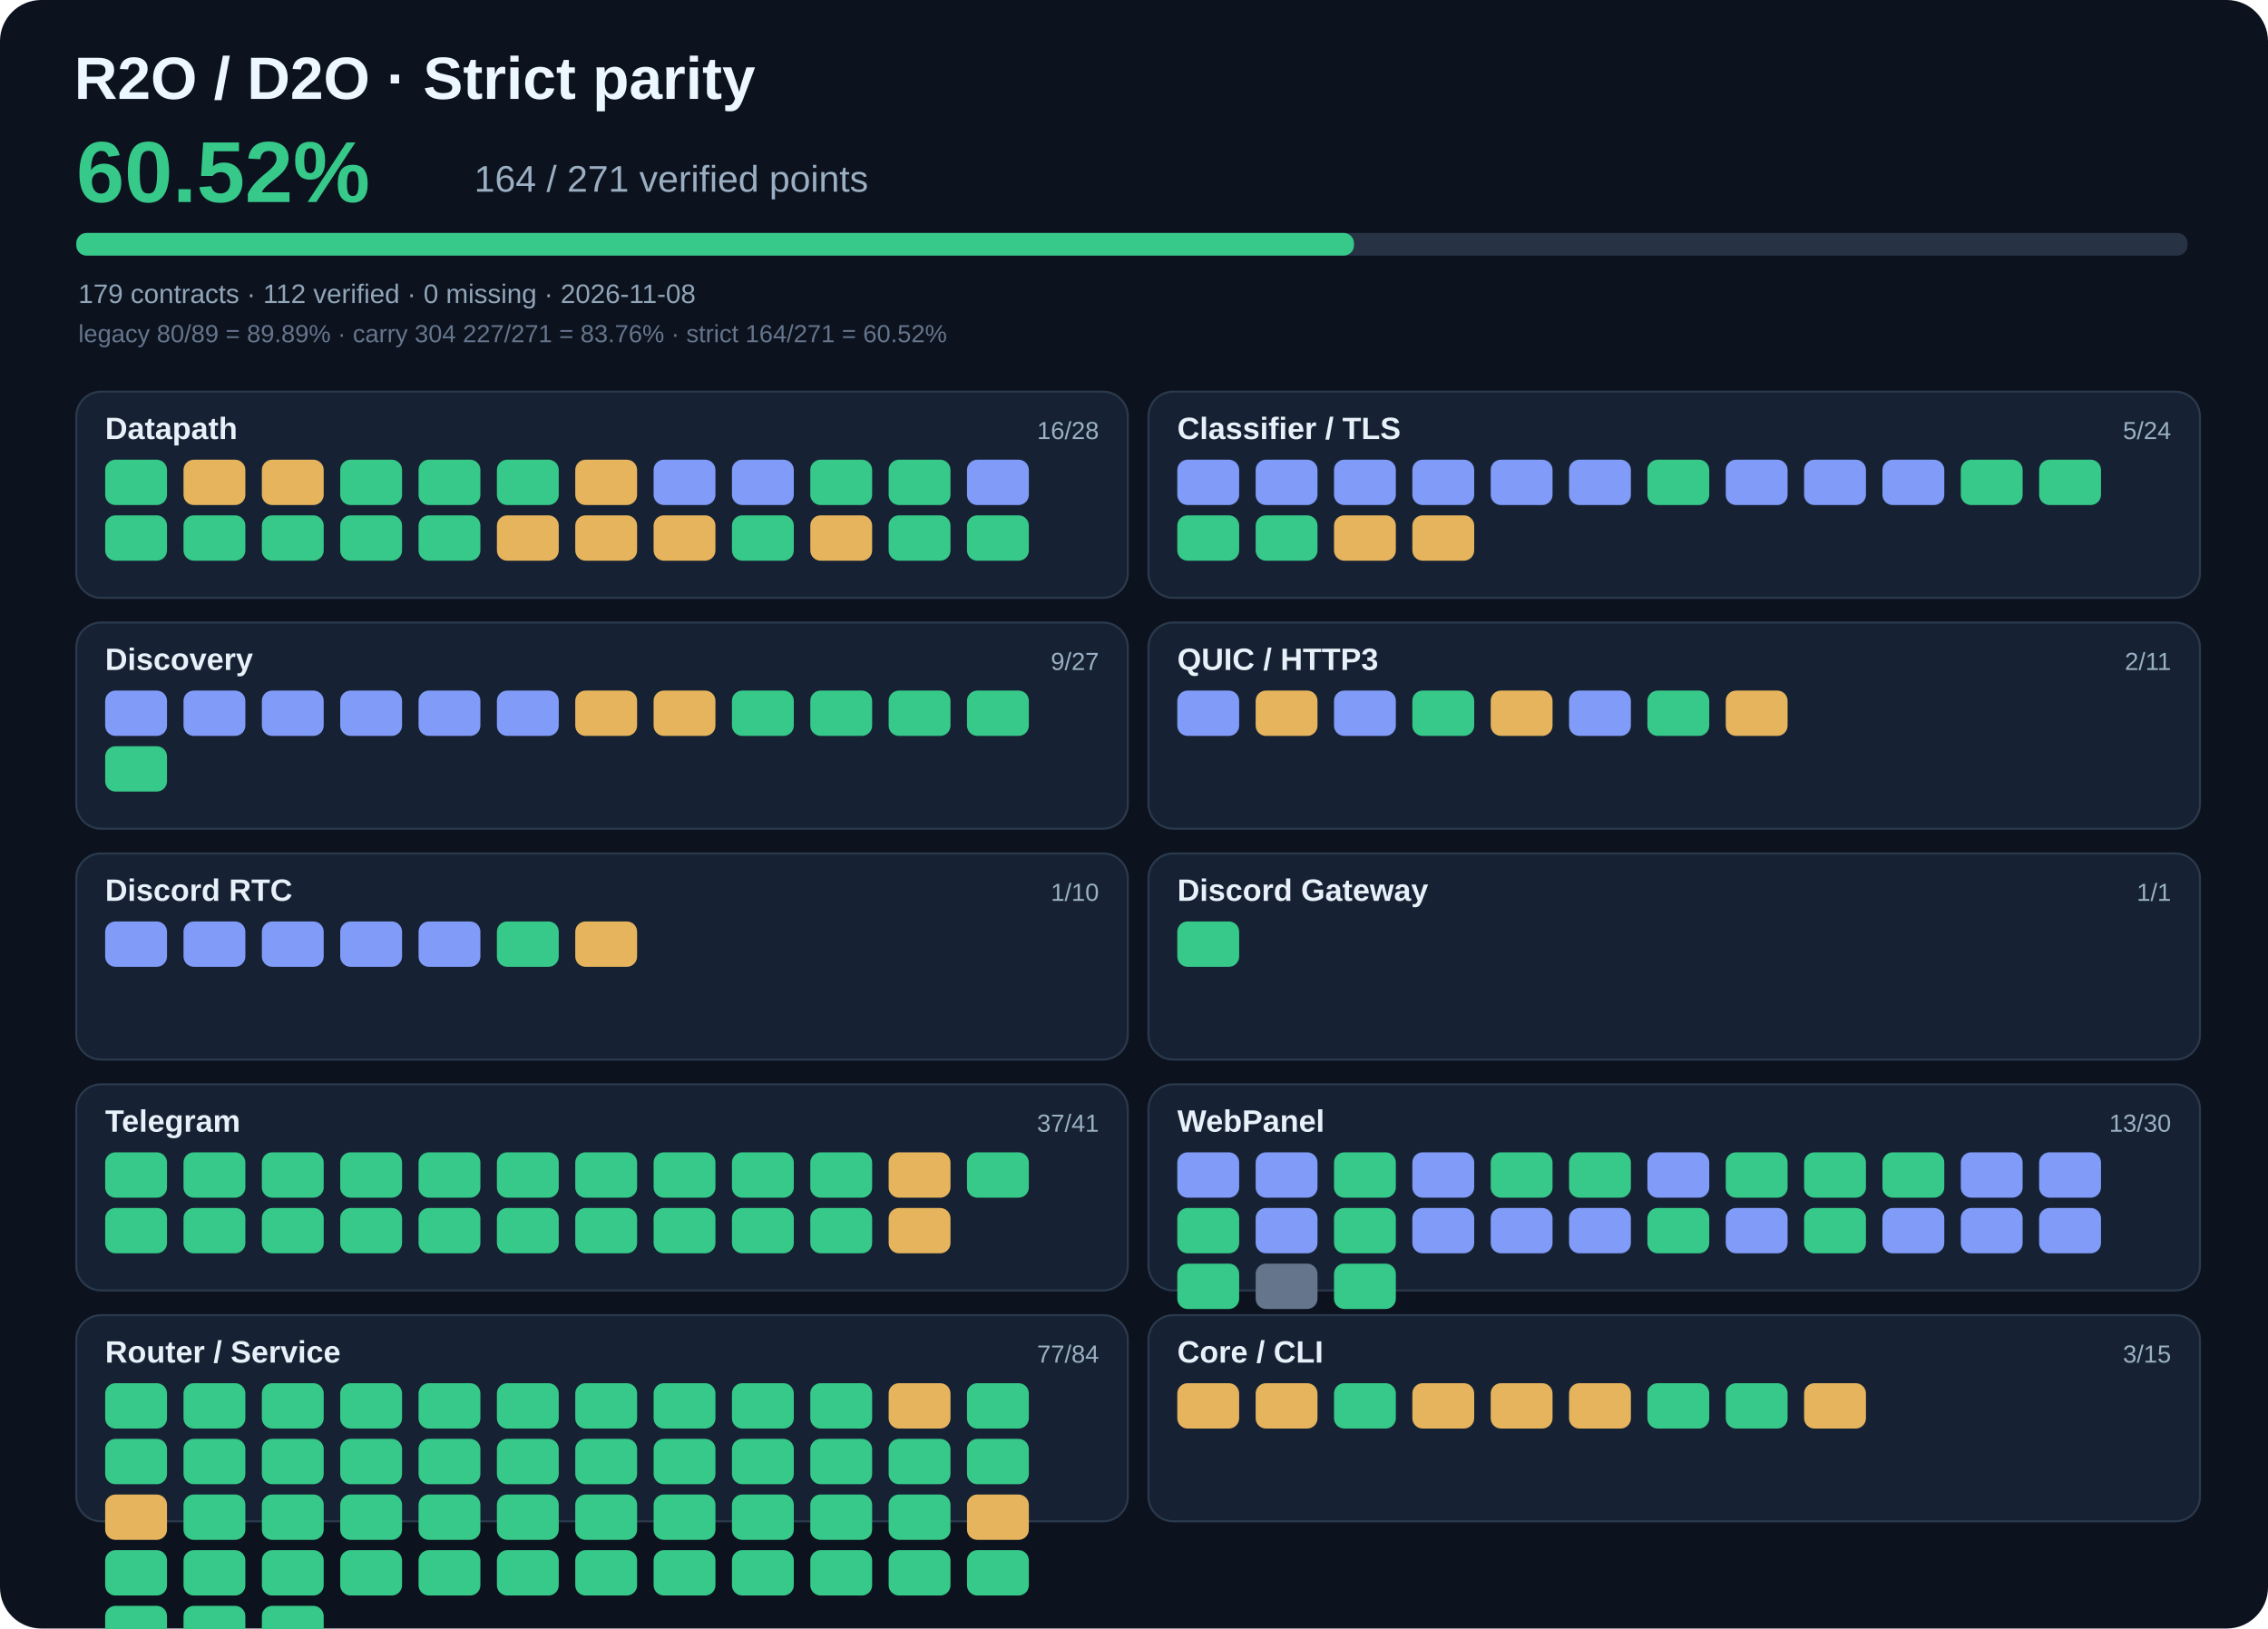
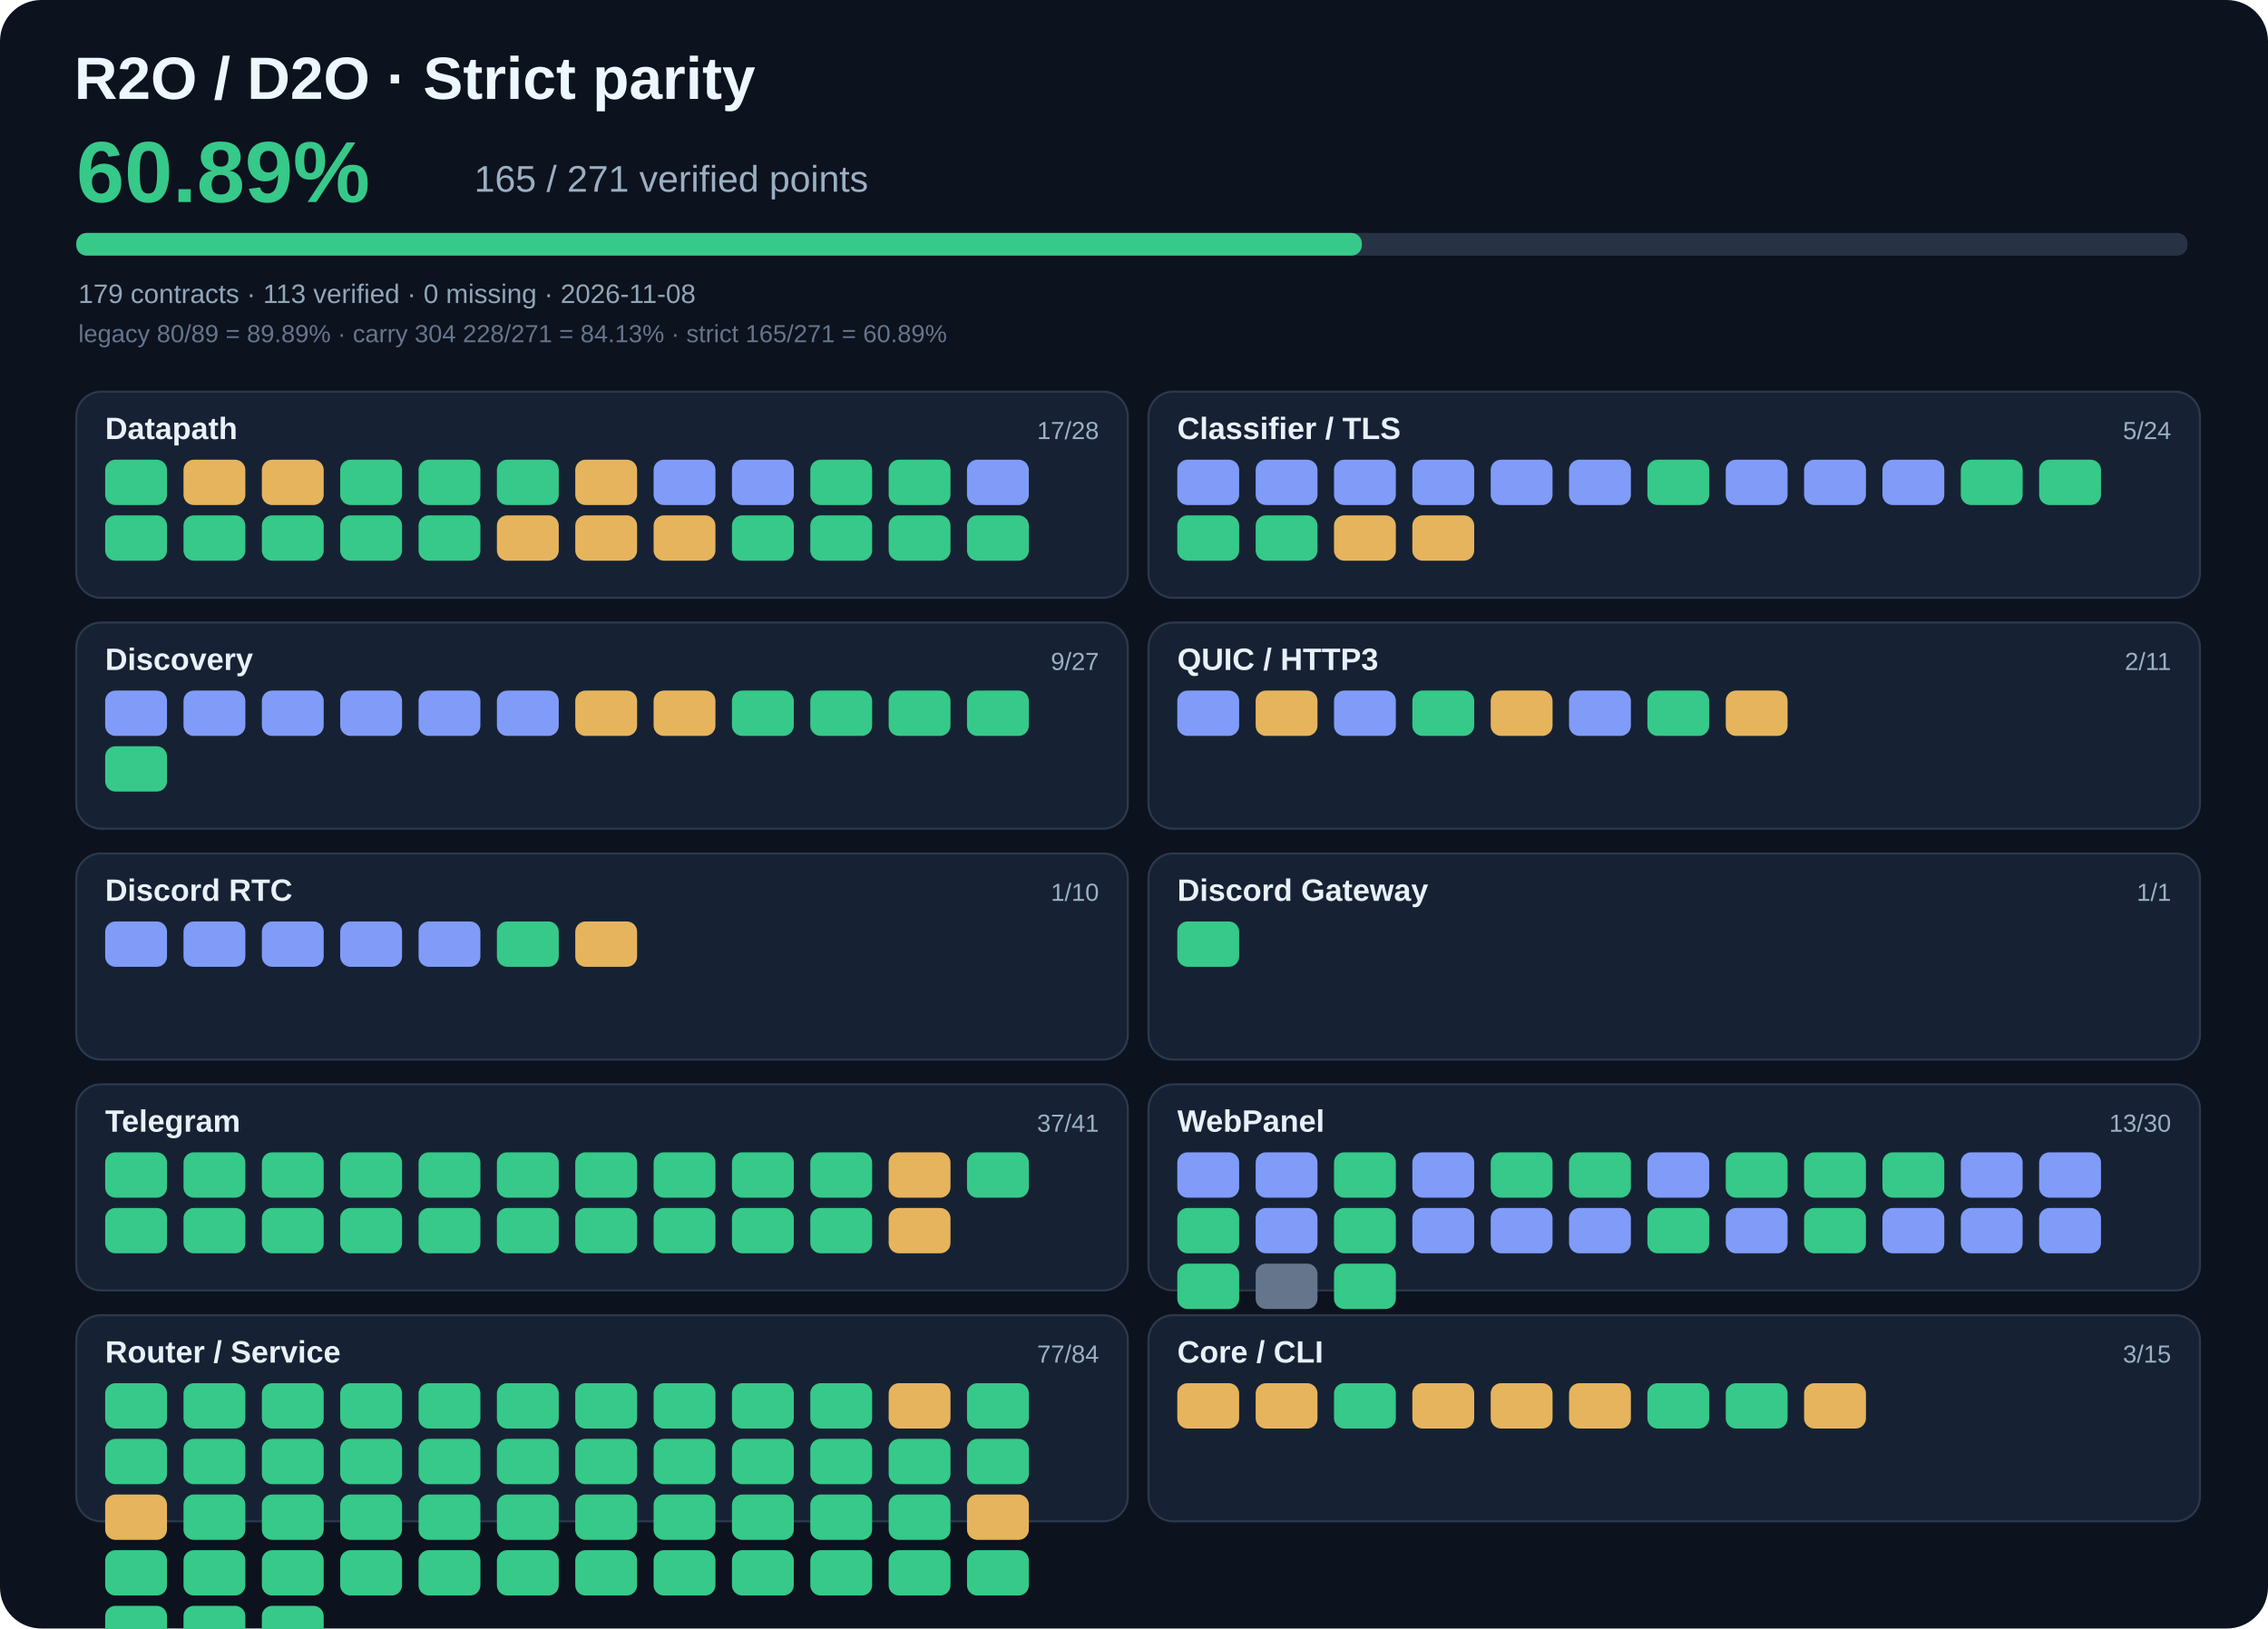
- <svg xmlns="http://www.w3.org/2000/svg" viewBox="0 0 1100 790" width="1100" height="790" role="img" aria-label="R2O strict parity 60.52%">
+ <svg xmlns="http://www.w3.org/2000/svg" viewBox="0 0 1100 790" width="1100" height="790" role="img" aria-label="R2O strict parity 60.89%">
  <rect width="1100" height="790" rx="20" fill="#0c121e" />
  <text x="36" y="48" fill="#edf7ff" font-family="Arial,sans-serif" font-size="29" font-weight="700">R2O / D2O · Strict parity</text>
-   <text x="37" y="98" fill="#36c989" font-family="Arial,sans-serif" font-size="42" font-weight="700">60.52%</text>
-   <text x="230" y="93" fill="#9bafc3" font-family="Arial,sans-serif" font-size="18">164 / 271 verified points</text>
+   <text x="37" y="98" fill="#36c989" font-family="Arial,sans-serif" font-size="42" font-weight="700">60.89%</text>
+   <text x="230" y="93" fill="#9bafc3" font-family="Arial,sans-serif" font-size="18">165 / 271 verified points</text>
  <rect x="37" y="113" width="1024" height="11" rx="5" fill="#273245" />
-   <rect x="37" y="113" width="619.7" height="11" rx="5" fill="#36c989" />
-   <text x="38" y="147" fill="#90a5b8" font-family="Arial,sans-serif" font-size="13">179 contracts · 112 verified · 0 missing · 2026-11-08</text>
-   <text x="38" y="166" fill="#65758c" font-family="Arial,sans-serif" font-size="12">legacy 80/89 = 89.89% · carry 304 227/271 = 83.76% · strict 164/271 = 60.52%</text>
+   <rect x="37" y="113" width="623.5" height="11" rx="5" fill="#36c989" />
+   <text x="38" y="147" fill="#90a5b8" font-family="Arial,sans-serif" font-size="13">179 contracts · 113 verified · 0 missing · 2026-11-08</text>
+   <text x="38" y="166" fill="#65758c" font-family="Arial,sans-serif" font-size="12">legacy 80/89 = 89.89% · carry 304 228/271 = 84.13% · strict 165/271 = 60.89%</text>
  <rect x="37" y="190" width="510" height="100" rx="12" fill="#162233" stroke="#2b394c" />
  <text x="51" y="213" fill="#e8f1fa" font-family="Arial,sans-serif" font-size="15" font-weight="700">Datapath</text>
-   <text x="533" y="213" text-anchor="end" fill="#9bb0c5" font-family="Arial,sans-serif" font-size="12">16/28</text>
+   <text x="533" y="213" text-anchor="end" fill="#9bb0c5" font-family="Arial,sans-serif" font-size="12">17/28</text>
  <rect x="51" y="223" width="30" height="22" rx="5" fill="#36c989" />
  <rect x="89" y="223" width="30" height="22" rx="5" fill="#e6b45d" />
  <rect x="127" y="223" width="30" height="22" rx="5" fill="#e6b45d" />
  <rect x="165" y="223" width="30" height="22" rx="5" fill="#36c989" />
  <rect x="203" y="223" width="30" height="22" rx="5" fill="#36c989" />
  <rect x="241" y="223" width="30" height="22" rx="5" fill="#36c989" />
  <rect x="279" y="223" width="30" height="22" rx="5" fill="#e6b45d" />
  <rect x="317" y="223" width="30" height="22" rx="5" fill="#819bf8" />
  <rect x="355" y="223" width="30" height="22" rx="5" fill="#819bf8" />
  <rect x="393" y="223" width="30" height="22" rx="5" fill="#36c989" />
  <rect x="431" y="223" width="30" height="22" rx="5" fill="#36c989" />
  <rect x="469" y="223" width="30" height="22" rx="5" fill="#819bf8" />
  <rect x="51" y="250" width="30" height="22" rx="5" fill="#36c989" />
  <rect x="89" y="250" width="30" height="22" rx="5" fill="#36c989" />
  <rect x="127" y="250" width="30" height="22" rx="5" fill="#36c989" />
  <rect x="165" y="250" width="30" height="22" rx="5" fill="#36c989" />
  <rect x="203" y="250" width="30" height="22" rx="5" fill="#36c989" />
  <rect x="241" y="250" width="30" height="22" rx="5" fill="#e6b45d" />
  <rect x="279" y="250" width="30" height="22" rx="5" fill="#e6b45d" />
  <rect x="317" y="250" width="30" height="22" rx="5" fill="#e6b45d" />
  <rect x="355" y="250" width="30" height="22" rx="5" fill="#36c989" />
-   <rect x="393" y="250" width="30" height="22" rx="5" fill="#e6b45d" />
+   <rect x="393" y="250" width="30" height="22" rx="5" fill="#36c989" />
  <rect x="431" y="250" width="30" height="22" rx="5" fill="#36c989" />
  <rect x="469" y="250" width="30" height="22" rx="5" fill="#36c989" />
  <rect x="557" y="190" width="510" height="100" rx="12" fill="#162233" stroke="#2b394c" />
  <text x="571" y="213" fill="#e8f1fa" font-family="Arial,sans-serif" font-size="15" font-weight="700">Classifier / TLS</text>
  <text x="1053" y="213" text-anchor="end" fill="#9bb0c5" font-family="Arial,sans-serif" font-size="12">5/24</text>
  <rect x="571" y="223" width="30" height="22" rx="5" fill="#819bf8" />
  <rect x="609" y="223" width="30" height="22" rx="5" fill="#819bf8" />
  <rect x="647" y="223" width="30" height="22" rx="5" fill="#819bf8" />
  <rect x="685" y="223" width="30" height="22" rx="5" fill="#819bf8" />
  <rect x="723" y="223" width="30" height="22" rx="5" fill="#819bf8" />
  <rect x="761" y="223" width="30" height="22" rx="5" fill="#819bf8" />
  <rect x="799" y="223" width="30" height="22" rx="5" fill="#36c989" />
  <rect x="837" y="223" width="30" height="22" rx="5" fill="#819bf8" />
  <rect x="875" y="223" width="30" height="22" rx="5" fill="#819bf8" />
  <rect x="913" y="223" width="30" height="22" rx="5" fill="#819bf8" />
  <rect x="951" y="223" width="30" height="22" rx="5" fill="#36c989" />
  <rect x="989" y="223" width="30" height="22" rx="5" fill="#36c989" />
  <rect x="571" y="250" width="30" height="22" rx="5" fill="#36c989" />
  <rect x="609" y="250" width="30" height="22" rx="5" fill="#36c989" />
  <rect x="647" y="250" width="30" height="22" rx="5" fill="#e6b45d" />
  <rect x="685" y="250" width="30" height="22" rx="5" fill="#e6b45d" />
  <rect x="37" y="302" width="510" height="100" rx="12" fill="#162233" stroke="#2b394c" />
  <text x="51" y="325" fill="#e8f1fa" font-family="Arial,sans-serif" font-size="15" font-weight="700">Discovery</text>
  <text x="533" y="325" text-anchor="end" fill="#9bb0c5" font-family="Arial,sans-serif" font-size="12">9/27</text>
  <rect x="51" y="335" width="30" height="22" rx="5" fill="#819bf8" />
  <rect x="89" y="335" width="30" height="22" rx="5" fill="#819bf8" />
  <rect x="127" y="335" width="30" height="22" rx="5" fill="#819bf8" />
  <rect x="165" y="335" width="30" height="22" rx="5" fill="#819bf8" />
  <rect x="203" y="335" width="30" height="22" rx="5" fill="#819bf8" />
  <rect x="241" y="335" width="30" height="22" rx="5" fill="#819bf8" />
  <rect x="279" y="335" width="30" height="22" rx="5" fill="#e6b45d" />
  <rect x="317" y="335" width="30" height="22" rx="5" fill="#e6b45d" />
  <rect x="355" y="335" width="30" height="22" rx="5" fill="#36c989" />
  <rect x="393" y="335" width="30" height="22" rx="5" fill="#36c989" />
  <rect x="431" y="335" width="30" height="22" rx="5" fill="#36c989" />
  <rect x="469" y="335" width="30" height="22" rx="5" fill="#36c989" />
  <rect x="51" y="362" width="30" height="22" rx="5" fill="#36c989" />
  <rect x="557" y="302" width="510" height="100" rx="12" fill="#162233" stroke="#2b394c" />
  <text x="571" y="325" fill="#e8f1fa" font-family="Arial,sans-serif" font-size="15" font-weight="700">QUIC / HTTP3</text>
  <text x="1053" y="325" text-anchor="end" fill="#9bb0c5" font-family="Arial,sans-serif" font-size="12">2/11</text>
  <rect x="571" y="335" width="30" height="22" rx="5" fill="#819bf8" />
  <rect x="609" y="335" width="30" height="22" rx="5" fill="#e6b45d" />
  <rect x="647" y="335" width="30" height="22" rx="5" fill="#819bf8" />
  <rect x="685" y="335" width="30" height="22" rx="5" fill="#36c989" />
  <rect x="723" y="335" width="30" height="22" rx="5" fill="#e6b45d" />
  <rect x="761" y="335" width="30" height="22" rx="5" fill="#819bf8" />
  <rect x="799" y="335" width="30" height="22" rx="5" fill="#36c989" />
  <rect x="837" y="335" width="30" height="22" rx="5" fill="#e6b45d" />
  <rect x="37" y="414" width="510" height="100" rx="12" fill="#162233" stroke="#2b394c" />
  <text x="51" y="437" fill="#e8f1fa" font-family="Arial,sans-serif" font-size="15" font-weight="700">Discord RTC</text>
  <text x="533" y="437" text-anchor="end" fill="#9bb0c5" font-family="Arial,sans-serif" font-size="12">1/10</text>
  <rect x="51" y="447" width="30" height="22" rx="5" fill="#819bf8" />
  <rect x="89" y="447" width="30" height="22" rx="5" fill="#819bf8" />
  <rect x="127" y="447" width="30" height="22" rx="5" fill="#819bf8" />
  <rect x="165" y="447" width="30" height="22" rx="5" fill="#819bf8" />
  <rect x="203" y="447" width="30" height="22" rx="5" fill="#819bf8" />
  <rect x="241" y="447" width="30" height="22" rx="5" fill="#36c989" />
  <rect x="279" y="447" width="30" height="22" rx="5" fill="#e6b45d" />
  <rect x="557" y="414" width="510" height="100" rx="12" fill="#162233" stroke="#2b394c" />
  <text x="571" y="437" fill="#e8f1fa" font-family="Arial,sans-serif" font-size="15" font-weight="700">Discord Gateway</text>
  <text x="1053" y="437" text-anchor="end" fill="#9bb0c5" font-family="Arial,sans-serif" font-size="12">1/1</text>
  <rect x="571" y="447" width="30" height="22" rx="5" fill="#36c989" />
  <rect x="37" y="526" width="510" height="100" rx="12" fill="#162233" stroke="#2b394c" />
  <text x="51" y="549" fill="#e8f1fa" font-family="Arial,sans-serif" font-size="15" font-weight="700">Telegram</text>
  <text x="533" y="549" text-anchor="end" fill="#9bb0c5" font-family="Arial,sans-serif" font-size="12">37/41</text>
  <rect x="51" y="559" width="30" height="22" rx="5" fill="#36c989" />
  <rect x="89" y="559" width="30" height="22" rx="5" fill="#36c989" />
  <rect x="127" y="559" width="30" height="22" rx="5" fill="#36c989" />
  <rect x="165" y="559" width="30" height="22" rx="5" fill="#36c989" />
  <rect x="203" y="559" width="30" height="22" rx="5" fill="#36c989" />
  <rect x="241" y="559" width="30" height="22" rx="5" fill="#36c989" />
  <rect x="279" y="559" width="30" height="22" rx="5" fill="#36c989" />
  <rect x="317" y="559" width="30" height="22" rx="5" fill="#36c989" />
  <rect x="355" y="559" width="30" height="22" rx="5" fill="#36c989" />
  <rect x="393" y="559" width="30" height="22" rx="5" fill="#36c989" />
  <rect x="431" y="559" width="30" height="22" rx="5" fill="#e6b45d" />
  <rect x="469" y="559" width="30" height="22" rx="5" fill="#36c989" />
  <rect x="51" y="586" width="30" height="22" rx="5" fill="#36c989" />
  <rect x="89" y="586" width="30" height="22" rx="5" fill="#36c989" />
  <rect x="127" y="586" width="30" height="22" rx="5" fill="#36c989" />
  <rect x="165" y="586" width="30" height="22" rx="5" fill="#36c989" />
  <rect x="203" y="586" width="30" height="22" rx="5" fill="#36c989" />
  <rect x="241" y="586" width="30" height="22" rx="5" fill="#36c989" />
  <rect x="279" y="586" width="30" height="22" rx="5" fill="#36c989" />
  <rect x="317" y="586" width="30" height="22" rx="5" fill="#36c989" />
  <rect x="355" y="586" width="30" height="22" rx="5" fill="#36c989" />
  <rect x="393" y="586" width="30" height="22" rx="5" fill="#36c989" />
  <rect x="431" y="586" width="30" height="22" rx="5" fill="#e6b45d" />
  <rect x="557" y="526" width="510" height="100" rx="12" fill="#162233" stroke="#2b394c" />
  <text x="571" y="549" fill="#e8f1fa" font-family="Arial,sans-serif" font-size="15" font-weight="700">WebPanel</text>
  <text x="1053" y="549" text-anchor="end" fill="#9bb0c5" font-family="Arial,sans-serif" font-size="12">13/30</text>
  <rect x="571" y="559" width="30" height="22" rx="5" fill="#819bf8" />
  <rect x="609" y="559" width="30" height="22" rx="5" fill="#819bf8" />
  <rect x="647" y="559" width="30" height="22" rx="5" fill="#36c989" />
  <rect x="685" y="559" width="30" height="22" rx="5" fill="#819bf8" />
  <rect x="723" y="559" width="30" height="22" rx="5" fill="#36c989" />
  <rect x="761" y="559" width="30" height="22" rx="5" fill="#36c989" />
  <rect x="799" y="559" width="30" height="22" rx="5" fill="#819bf8" />
  <rect x="837" y="559" width="30" height="22" rx="5" fill="#36c989" />
  <rect x="875" y="559" width="30" height="22" rx="5" fill="#36c989" />
  <rect x="913" y="559" width="30" height="22" rx="5" fill="#36c989" />
  <rect x="951" y="559" width="30" height="22" rx="5" fill="#819bf8" />
  <rect x="989" y="559" width="30" height="22" rx="5" fill="#819bf8" />
  <rect x="571" y="586" width="30" height="22" rx="5" fill="#36c989" />
  <rect x="609" y="586" width="30" height="22" rx="5" fill="#819bf8" />
  <rect x="647" y="586" width="30" height="22" rx="5" fill="#36c989" />
  <rect x="685" y="586" width="30" height="22" rx="5" fill="#819bf8" />
  <rect x="723" y="586" width="30" height="22" rx="5" fill="#819bf8" />
  <rect x="761" y="586" width="30" height="22" rx="5" fill="#819bf8" />
  <rect x="799" y="586" width="30" height="22" rx="5" fill="#36c989" />
  <rect x="837" y="586" width="30" height="22" rx="5" fill="#819bf8" />
  <rect x="875" y="586" width="30" height="22" rx="5" fill="#36c989" />
  <rect x="913" y="586" width="30" height="22" rx="5" fill="#819bf8" />
  <rect x="951" y="586" width="30" height="22" rx="5" fill="#819bf8" />
  <rect x="989" y="586" width="30" height="22" rx="5" fill="#819bf8" />
  <rect x="571" y="613" width="30" height="22" rx="5" fill="#36c989" />
  <rect x="609" y="613" width="30" height="22" rx="5" fill="#65758c" />
  <rect x="647" y="613" width="30" height="22" rx="5" fill="#36c989" />
  <rect x="37" y="638" width="510" height="100" rx="12" fill="#162233" stroke="#2b394c" />
  <text x="51" y="661" fill="#e8f1fa" font-family="Arial,sans-serif" font-size="15" font-weight="700">Router / Service</text>
  <text x="533" y="661" text-anchor="end" fill="#9bb0c5" font-family="Arial,sans-serif" font-size="12">77/84</text>
  <rect x="51" y="671" width="30" height="22" rx="5" fill="#36c989" />
  <rect x="89" y="671" width="30" height="22" rx="5" fill="#36c989" />
  <rect x="127" y="671" width="30" height="22" rx="5" fill="#36c989" />
  <rect x="165" y="671" width="30" height="22" rx="5" fill="#36c989" />
  <rect x="203" y="671" width="30" height="22" rx="5" fill="#36c989" />
  <rect x="241" y="671" width="30" height="22" rx="5" fill="#36c989" />
  <rect x="279" y="671" width="30" height="22" rx="5" fill="#36c989" />
  <rect x="317" y="671" width="30" height="22" rx="5" fill="#36c989" />
  <rect x="355" y="671" width="30" height="22" rx="5" fill="#36c989" />
  <rect x="393" y="671" width="30" height="22" rx="5" fill="#36c989" />
  <rect x="431" y="671" width="30" height="22" rx="5" fill="#e6b45d" />
  <rect x="469" y="671" width="30" height="22" rx="5" fill="#36c989" />
  <rect x="51" y="698" width="30" height="22" rx="5" fill="#36c989" />
  <rect x="89" y="698" width="30" height="22" rx="5" fill="#36c989" />
  <rect x="127" y="698" width="30" height="22" rx="5" fill="#36c989" />
  <rect x="165" y="698" width="30" height="22" rx="5" fill="#36c989" />
  <rect x="203" y="698" width="30" height="22" rx="5" fill="#36c989" />
  <rect x="241" y="698" width="30" height="22" rx="5" fill="#36c989" />
  <rect x="279" y="698" width="30" height="22" rx="5" fill="#36c989" />
  <rect x="317" y="698" width="30" height="22" rx="5" fill="#36c989" />
  <rect x="355" y="698" width="30" height="22" rx="5" fill="#36c989" />
  <rect x="393" y="698" width="30" height="22" rx="5" fill="#36c989" />
  <rect x="431" y="698" width="30" height="22" rx="5" fill="#36c989" />
  <rect x="469" y="698" width="30" height="22" rx="5" fill="#36c989" />
  <rect x="51" y="725" width="30" height="22" rx="5" fill="#e6b45d" />
  <rect x="89" y="725" width="30" height="22" rx="5" fill="#36c989" />
  <rect x="127" y="725" width="30" height="22" rx="5" fill="#36c989" />
  <rect x="165" y="725" width="30" height="22" rx="5" fill="#36c989" />
  <rect x="203" y="725" width="30" height="22" rx="5" fill="#36c989" />
  <rect x="241" y="725" width="30" height="22" rx="5" fill="#36c989" />
  <rect x="279" y="725" width="30" height="22" rx="5" fill="#36c989" />
  <rect x="317" y="725" width="30" height="22" rx="5" fill="#36c989" />
  <rect x="355" y="725" width="30" height="22" rx="5" fill="#36c989" />
  <rect x="393" y="725" width="30" height="22" rx="5" fill="#36c989" />
  <rect x="431" y="725" width="30" height="22" rx="5" fill="#36c989" />
  <rect x="469" y="725" width="30" height="22" rx="5" fill="#e6b45d" />
  <rect x="51" y="752" width="30" height="22" rx="5" fill="#36c989" />
  <rect x="89" y="752" width="30" height="22" rx="5" fill="#36c989" />
  <rect x="127" y="752" width="30" height="22" rx="5" fill="#36c989" />
  <rect x="165" y="752" width="30" height="22" rx="5" fill="#36c989" />
  <rect x="203" y="752" width="30" height="22" rx="5" fill="#36c989" />
  <rect x="241" y="752" width="30" height="22" rx="5" fill="#36c989" />
  <rect x="279" y="752" width="30" height="22" rx="5" fill="#36c989" />
  <rect x="317" y="752" width="30" height="22" rx="5" fill="#36c989" />
  <rect x="355" y="752" width="30" height="22" rx="5" fill="#36c989" />
  <rect x="393" y="752" width="30" height="22" rx="5" fill="#36c989" />
  <rect x="431" y="752" width="30" height="22" rx="5" fill="#36c989" />
  <rect x="469" y="752" width="30" height="22" rx="5" fill="#36c989" />
  <rect x="51" y="779" width="30" height="22" rx="5" fill="#36c989" />
  <rect x="89" y="779" width="30" height="22" rx="5" fill="#36c989" />
  <rect x="127" y="779" width="30" height="22" rx="5" fill="#36c989" />
  <rect x="557" y="638" width="510" height="100" rx="12" fill="#162233" stroke="#2b394c" />
  <text x="571" y="661" fill="#e8f1fa" font-family="Arial,sans-serif" font-size="15" font-weight="700">Core / CLI</text>
  <text x="1053" y="661" text-anchor="end" fill="#9bb0c5" font-family="Arial,sans-serif" font-size="12">3/15</text>
  <rect x="571" y="671" width="30" height="22" rx="5" fill="#e6b45d" />
  <rect x="609" y="671" width="30" height="22" rx="5" fill="#e6b45d" />
  <rect x="647" y="671" width="30" height="22" rx="5" fill="#36c989" />
  <rect x="685" y="671" width="30" height="22" rx="5" fill="#e6b45d" />
  <rect x="723" y="671" width="30" height="22" rx="5" fill="#e6b45d" />
  <rect x="761" y="671" width="30" height="22" rx="5" fill="#e6b45d" />
  <rect x="799" y="671" width="30" height="22" rx="5" fill="#36c989" />
  <rect x="837" y="671" width="30" height="22" rx="5" fill="#36c989" />
  <rect x="875" y="671" width="30" height="22" rx="5" fill="#e6b45d" />
</svg>
